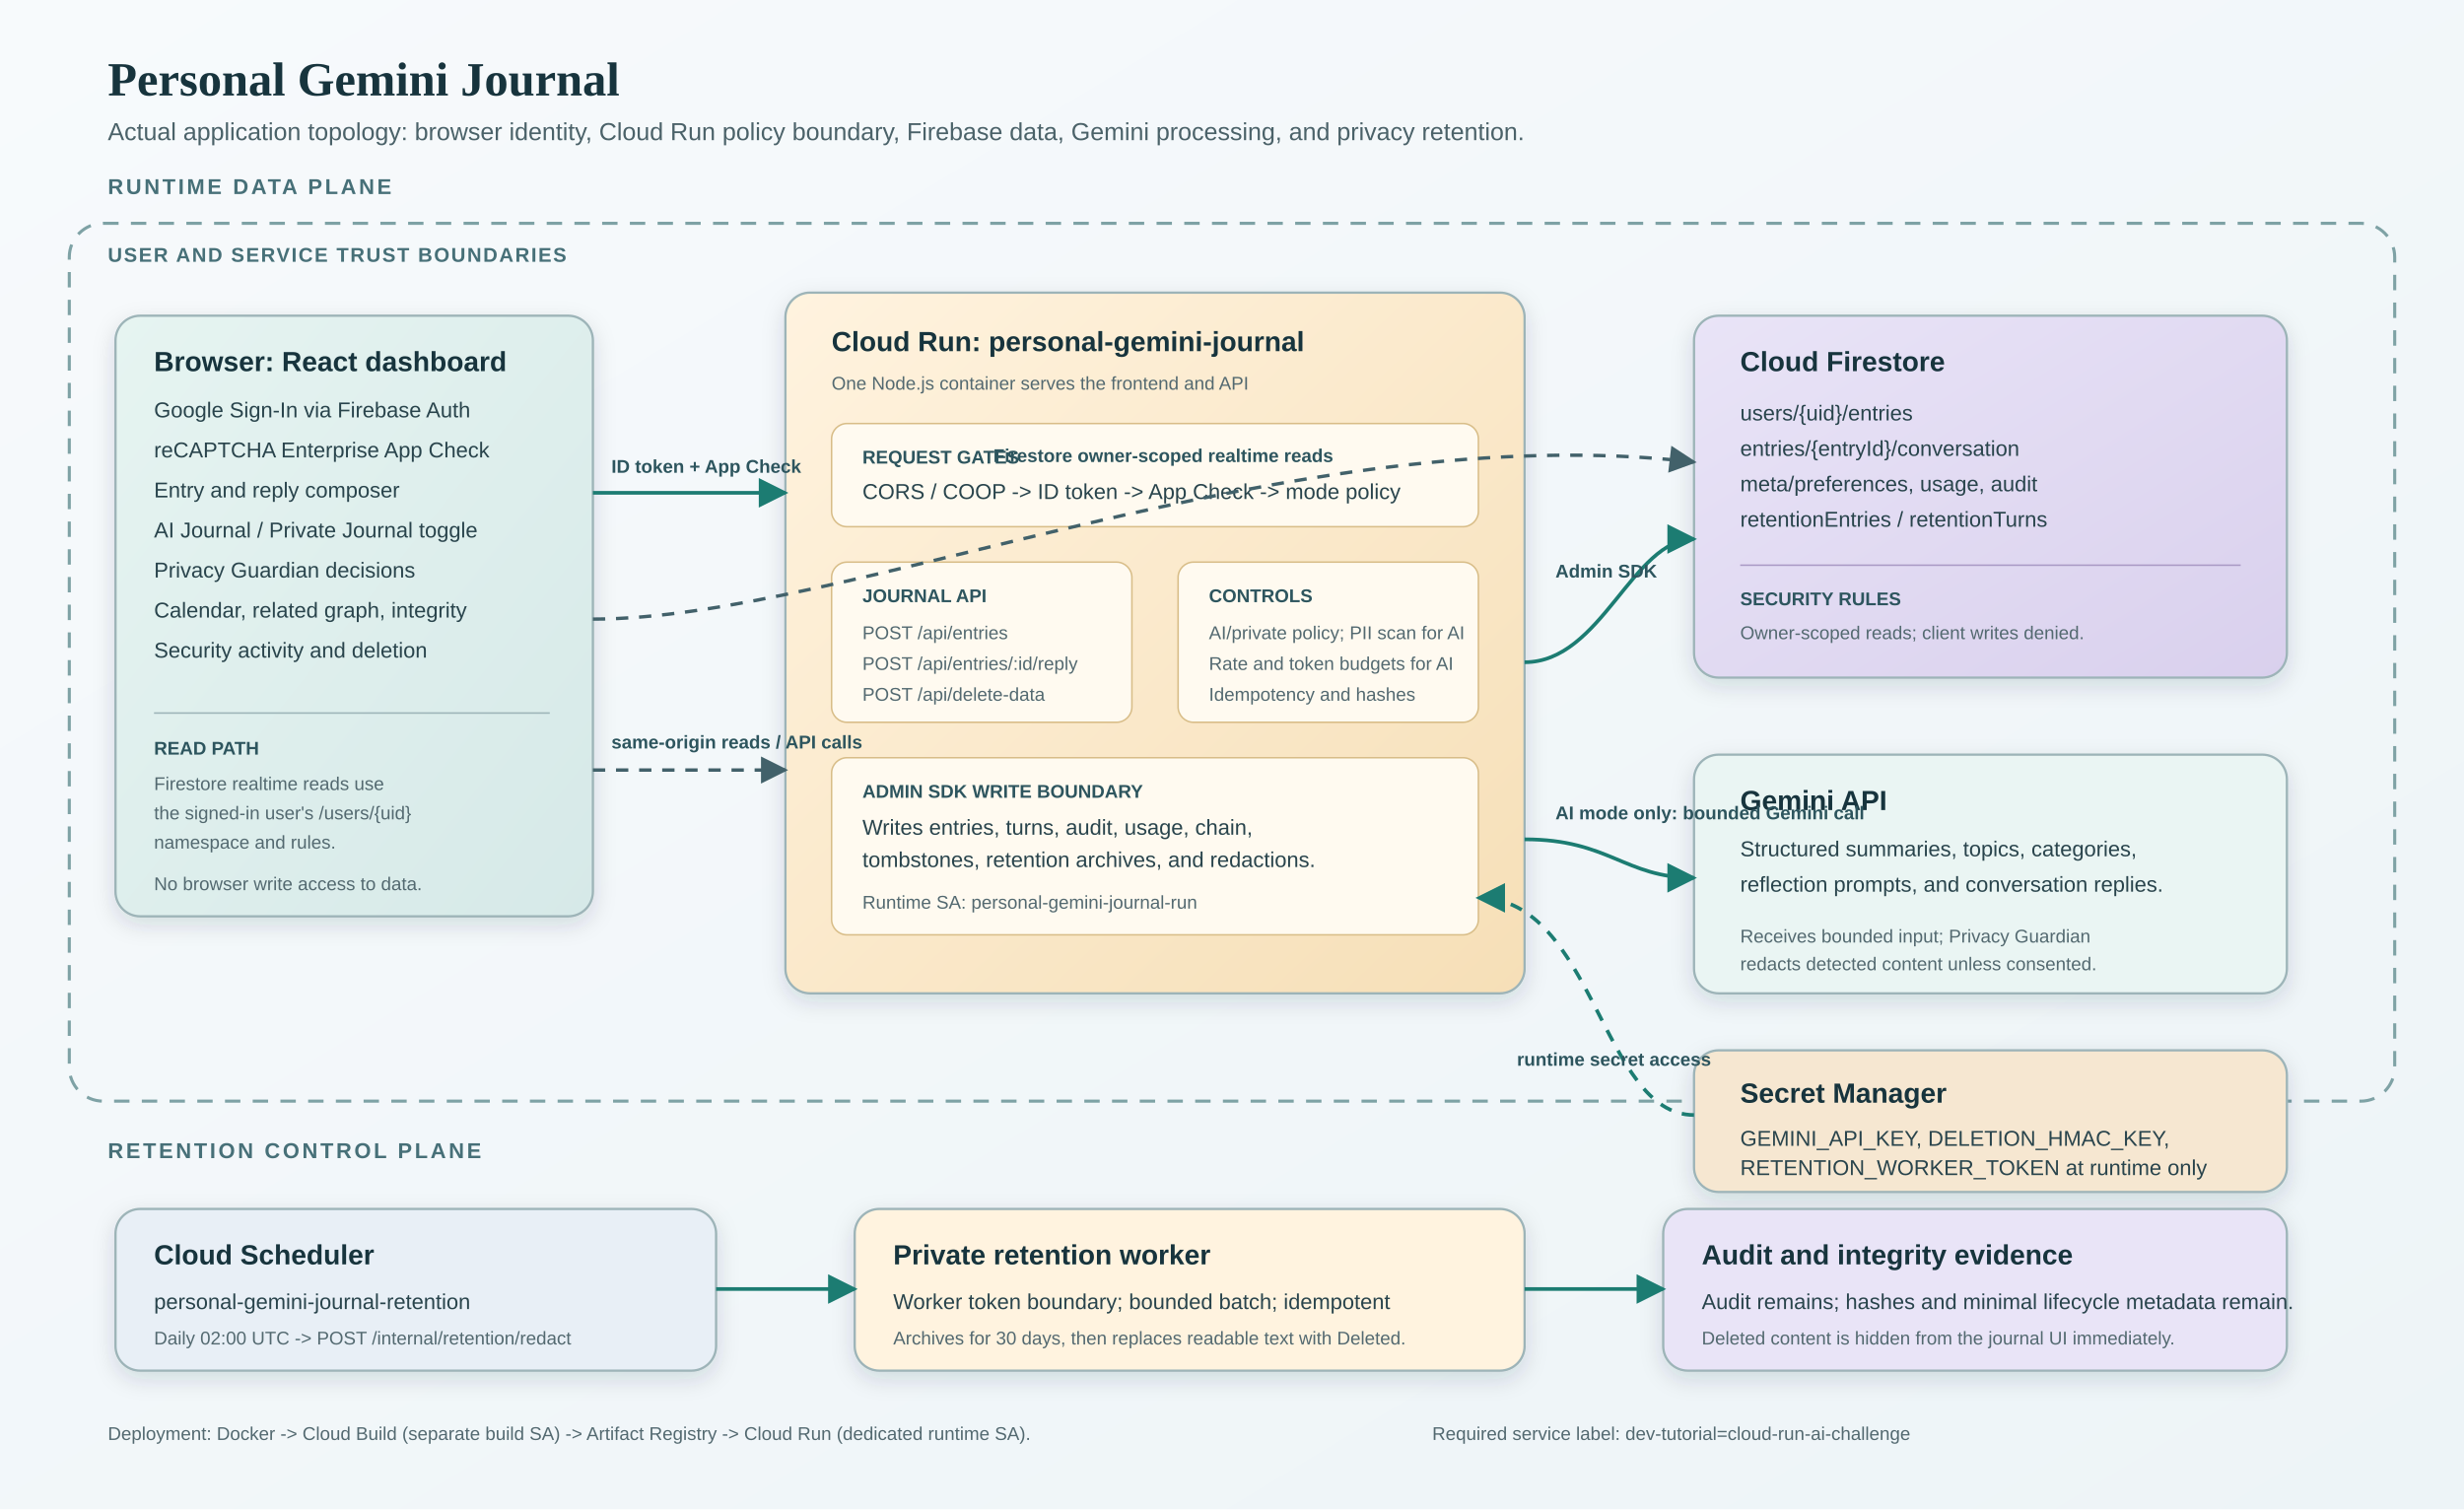
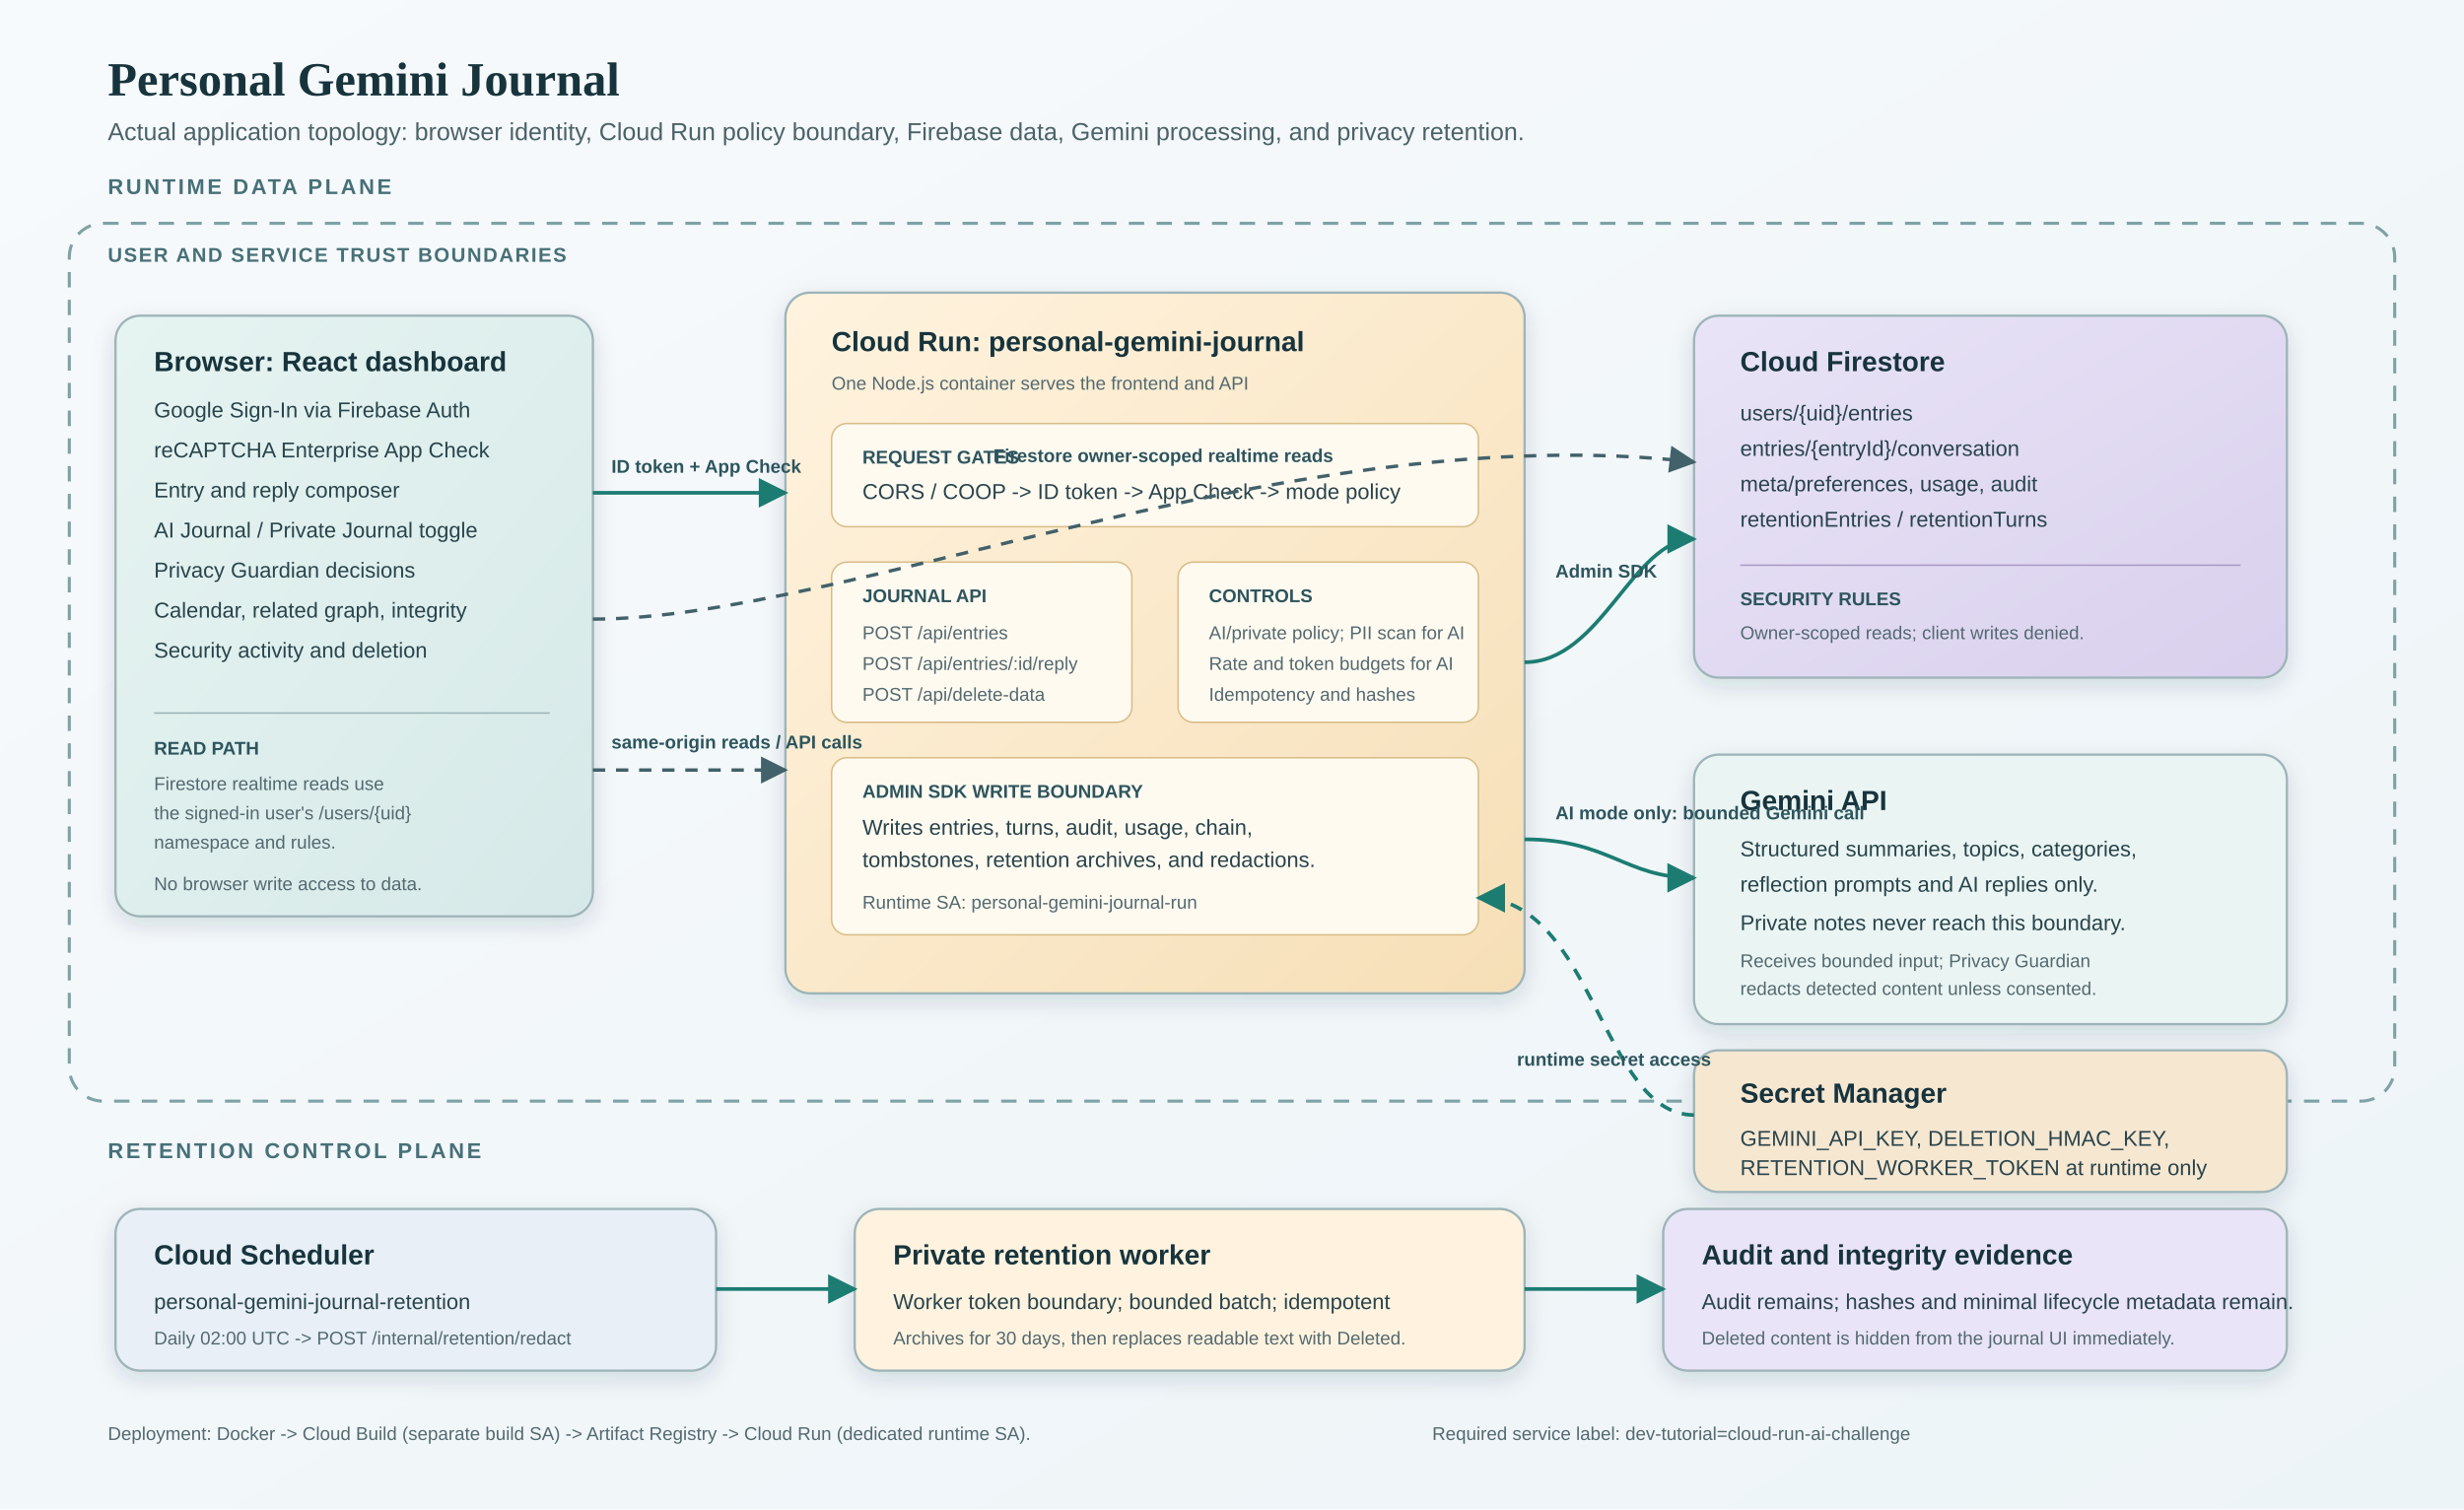
<svg xmlns="http://www.w3.org/2000/svg" width="1600" height="980" viewBox="0 0 1600 980" role="img" aria-labelledby="title description">
  <defs>
    <linearGradient id="background" x1="0" y1="0" x2="1" y2="1">
      <stop offset="0" stop-color="#f7fafc" />
      <stop offset="1" stop-color="#edf4f7" />
    </linearGradient>
    <linearGradient id="browser" x1="0" y1="0" x2="1" y2="1">
      <stop offset="0" stop-color="#e6f4f1" />
      <stop offset="1" stop-color="#d6e9e8" />
    </linearGradient>
    <linearGradient id="run" x1="0" y1="0" x2="1" y2="1">
      <stop offset="0" stop-color="#fff3df" />
      <stop offset="1" stop-color="#f6dfb7" />
    </linearGradient>
    <linearGradient id="data" x1="0" y1="0" x2="1" y2="1">
      <stop offset="0" stop-color="#e9e4f7" />
      <stop offset="1" stop-color="#d9d0ed" />
    </linearGradient>
    <filter id="shadow" x="-20%" y="-20%" width="140%" height="140%">
      <feDropShadow dx="0" dy="5" stdDeviation="7" flood-color="#18323b" flood-opacity="0.14" />
    </filter>
    <marker id="arrow" viewBox="0 0 10 10" refX="9" refY="5" markerWidth="8" markerHeight="8" orient="auto-start-reverse">
      <path d="M 0 0 L 10 5 L 0 10 z" fill="#42616a" />
    </marker>
    <marker id="secureArrow" viewBox="0 0 10 10" refX="9" refY="5" markerWidth="8" markerHeight="8" orient="auto-start-reverse">
      <path d="M 0 0 L 10 5 L 0 10 z" fill="#1c7c72" />
    </marker>
    <style>
      .title { font: 700 31px Georgia, 'Times New Roman', serif; fill: #17343d; }
      .subtitle { font: 400 16px Arial, sans-serif; fill: #4b6269; }
      .section { font: 700 14px Arial, sans-serif; letter-spacing: 1.7px; fill: #477078; }
      .card-title { font: 700 18px Arial, sans-serif; fill: #17343d; }
      .body { font: 400 14px Arial, sans-serif; fill: #29444c; }
      .small { font: 400 12px Arial, sans-serif; fill: #536970; }
      .label { font: 700 12px Arial, sans-serif; fill: #2d555e; }
      .box { stroke: #9db4b8; stroke-width: 1.5; rx: 16; filter: url(#shadow); }
      .line { stroke: #42616a; stroke-width: 2.2; fill: none; marker-end: url(#arrow); }
      .secure-line { stroke: #1c7c72; stroke-width: 2.4; fill: none; marker-end: url(#secureArrow); }
      .dashed { stroke-dasharray: 8 7; }
      .boundary { fill: none; stroke: #7ea2a5; stroke-width: 2; stroke-dasharray: 10 8; rx: 22; }
      .boundary-label { font: 700 13px Arial, sans-serif; letter-spacing: 1px; fill: #477078; }
    </style>
  </defs>
  <rect width="1600" height="980" fill="url(#background)" />
  <text x="70" y="62" class="title">Personal Gemini Journal</text>
  <text x="70" y="91" class="subtitle">Actual application topology: browser identity, Cloud Run policy boundary, Firebase data, Gemini processing, and privacy retention.</text>
  <text x="70" y="126" class="section">RUNTIME DATA PLANE</text>
  <rect x="45" y="145" width="1510" height="570" class="boundary" />
  <text x="70" y="170" class="boundary-label">USER AND SERVICE TRUST BOUNDARIES</text>
  <rect x="75" y="205" width="310" height="390" fill="url(#browser)" class="box" />
  <text x="100" y="241" class="card-title">Browser: React dashboard</text>
  <text x="100" y="271" class="body">Google Sign-In via Firebase Auth</text>
  <text x="100" y="297" class="body">reCAPTCHA Enterprise App Check</text>
  <text x="100" y="323" class="body">Entry and reply composer</text>
  <text x="100" y="349" class="body">AI Journal / Private Journal toggle</text>
  <text x="100" y="375" class="body">Privacy Guardian decisions</text>
  <text x="100" y="401" class="body">Calendar, related graph, integrity</text>
  <text x="100" y="427" class="body">Security activity and deletion</text>
  <line x1="100" y1="463" x2="357" y2="463" stroke="#9db4b8" />
  <text x="100" y="490" class="label">READ PATH</text>
  <text x="100" y="513" class="small">Firestore realtime reads use</text>
  <text x="100" y="532" class="small">the signed-in user's /users/{uid}</text>
  <text x="100" y="551" class="small">namespace and rules.</text>
  <text x="100" y="578" class="small">No browser write access to data.</text>
  <rect x="510" y="190" width="480" height="455" fill="url(#run)" class="box" />
  <text x="540" y="228" class="card-title">Cloud Run: personal-gemini-journal</text>
  <text x="540" y="253" class="small">One Node.js container serves the frontend and API</text>
  <rect x="540" y="275" width="420" height="67" fill="#fffaf0" stroke="#d8bd88" rx="10" />
  <text x="560" y="301" class="label">REQUEST GATES</text>
  <text x="560" y="324" class="body">CORS / COOP -&gt; ID token -&gt; App Check -&gt; mode policy</text>
  <rect x="540" y="365" width="195" height="104" fill="#fffaf0" stroke="#d8bd88" rx="10" />
  <text x="560" y="391" class="label">JOURNAL API</text>
  <text x="560" y="415" class="small">POST /api/entries</text>
  <text x="560" y="435" class="small">POST /api/entries/:id/reply</text>
  <text x="560" y="455" class="small">POST /api/delete-data</text>
  <rect x="765" y="365" width="195" height="104" fill="#fffaf0" stroke="#d8bd88" rx="10" />
  <text x="785" y="391" class="label">CONTROLS</text>
  <text x="785" y="415" class="small">AI/private policy; PII scan for AI</text>
  <text x="785" y="435" class="small">Rate and token budgets for AI</text>
  <text x="785" y="455" class="small">Idempotency and hashes</text>
  <rect x="540" y="492" width="420" height="115" fill="#fffaf0" stroke="#d8bd88" rx="10" />
  <text x="560" y="518" class="label">ADMIN SDK WRITE BOUNDARY</text>
  <text x="560" y="542" class="body">Writes entries, turns, audit, usage, chain,</text>
  <text x="560" y="563" class="body">tombstones, retention archives, and redactions.</text>
  <text x="560" y="590" class="small">Runtime SA: personal-gemini-journal-run</text>
  <rect x="1100" y="205" width="385" height="235" fill="url(#data)" class="box" />
  <text x="1130" y="241" class="card-title">Cloud Firestore</text>
  <text x="1130" y="273" class="body">users/{uid}/entries</text>
  <text x="1130" y="296" class="body">entries/{entryId}/conversation</text>
  <text x="1130" y="319" class="body">meta/preferences, usage, audit</text>
  <text x="1130" y="342" class="body">retentionEntries / retentionTurns</text>
  <line x1="1130" y1="367" x2="1455" y2="367" stroke="#aa9ac5" />
  <text x="1130" y="393" class="label">SECURITY RULES</text>
  <text x="1130" y="415" class="small">Owner-scoped reads; client writes denied.</text>
-   <rect x="1100" y="490" width="385" height="155" fill="#eaf5f3" class="box" />
+   <rect x="1100" y="490" width="385" height="175" fill="#eaf5f3" class="box" />
  <text x="1130" y="526" class="card-title">Gemini API</text>
  <text x="1130" y="556" class="body">Structured summaries, topics, categories,</text>
-   <text x="1130" y="579" class="body">reflection prompts, and conversation replies.</text>
-   <text x="1130" y="612" class="small">Receives bounded input; Privacy Guardian</text>
-   <text x="1130" y="630" class="small">redacts detected content unless consented.</text>
+   <text x="1130" y="579" class="body">reflection prompts and AI replies only.</text>
+   <text x="1130" y="604" class="body">Private notes never reach this boundary.</text>
+   <text x="1130" y="628" class="small">Receives bounded input; Privacy Guardian</text>
+   <text x="1130" y="646" class="small">redacts detected content unless consented.</text>
  <rect x="1100" y="682" width="385" height="92" fill="#f6e7d1" class="box" />
  <text x="1130" y="716" class="card-title">Secret Manager</text>
  <text x="1130" y="744" class="body">GEMINI_API_KEY, DELETION_HMAC_KEY,</text>
  <text x="1130" y="763" class="body">RETENTION_WORKER_TOKEN at runtime only</text>
  <path d="M 385 320 C 435 320, 455 320, 510 320" class="secure-line" />
  <text x="397" y="307" class="label">ID token + App Check</text>
  <path d="M 385 500 C 435 500, 455 500, 510 500" class="line dashed" />
  <text x="397" y="486" class="label">same-origin reads / API calls</text>
  <path d="M 990 430 C 1040 430, 1060 350, 1100 350" class="secure-line" />
  <text x="1010" y="375" class="label">Admin SDK</text>
  <path d="M 990 545 C 1045 545, 1055 570, 1100 570" class="secure-line" />
  <text x="1010" y="532" class="label">AI mode only: bounded Gemini call</text>
  <path d="M 1100 724 C 1040 724, 1035 583, 960 583" class="secure-line dashed" />
  <text x="985" y="692" class="label">runtime secret access</text>
  <path d="M 385 402 C 550 402, 840 270, 1100 300" class="line dashed" />
  <text x="645" y="300" class="label">Firestore owner-scoped realtime reads</text>
  <text x="70" y="752" class="section">RETENTION CONTROL PLANE</text>
  <rect x="75" y="785" width="390" height="105" fill="#e8eff6" class="box" />
  <text x="100" y="821" class="card-title">Cloud Scheduler</text>
  <text x="100" y="850" class="body">personal-gemini-journal-retention</text>
  <text x="100" y="873" class="small">Daily 02:00 UTC -&gt; POST /internal/retention/redact</text>
  <rect x="555" y="785" width="435" height="105" fill="#fff3df" class="box" />
  <text x="580" y="821" class="card-title">Private retention worker</text>
  <text x="580" y="850" class="body">Worker token boundary; bounded batch; idempotent</text>
  <text x="580" y="873" class="small">Archives for 30 days, then replaces readable text with Deleted.</text>
  <rect x="1080" y="785" width="405" height="105" fill="#e9e4f7" class="box" />
  <text x="1105" y="821" class="card-title">Audit and integrity evidence</text>
  <text x="1105" y="850" class="body">Audit remains; hashes and minimal lifecycle metadata remain.</text>
  <text x="1105" y="873" class="small">Deleted content is hidden from the journal UI immediately.</text>
  <path d="M 465 837 C 500 837, 520 837, 555 837" class="secure-line" />
  <path d="M 990 837 C 1025 837, 1045 837, 1080 837" class="secure-line" />
  <text x="70" y="935" class="small">Deployment: Docker -&gt; Cloud Build (separate build SA) -&gt; Artifact Registry -&gt; Cloud Run (dedicated runtime SA).</text>
  <text x="930" y="935" class="small">Required service label: dev-tutorial=cloud-run-ai-challenge</text>
</svg>
